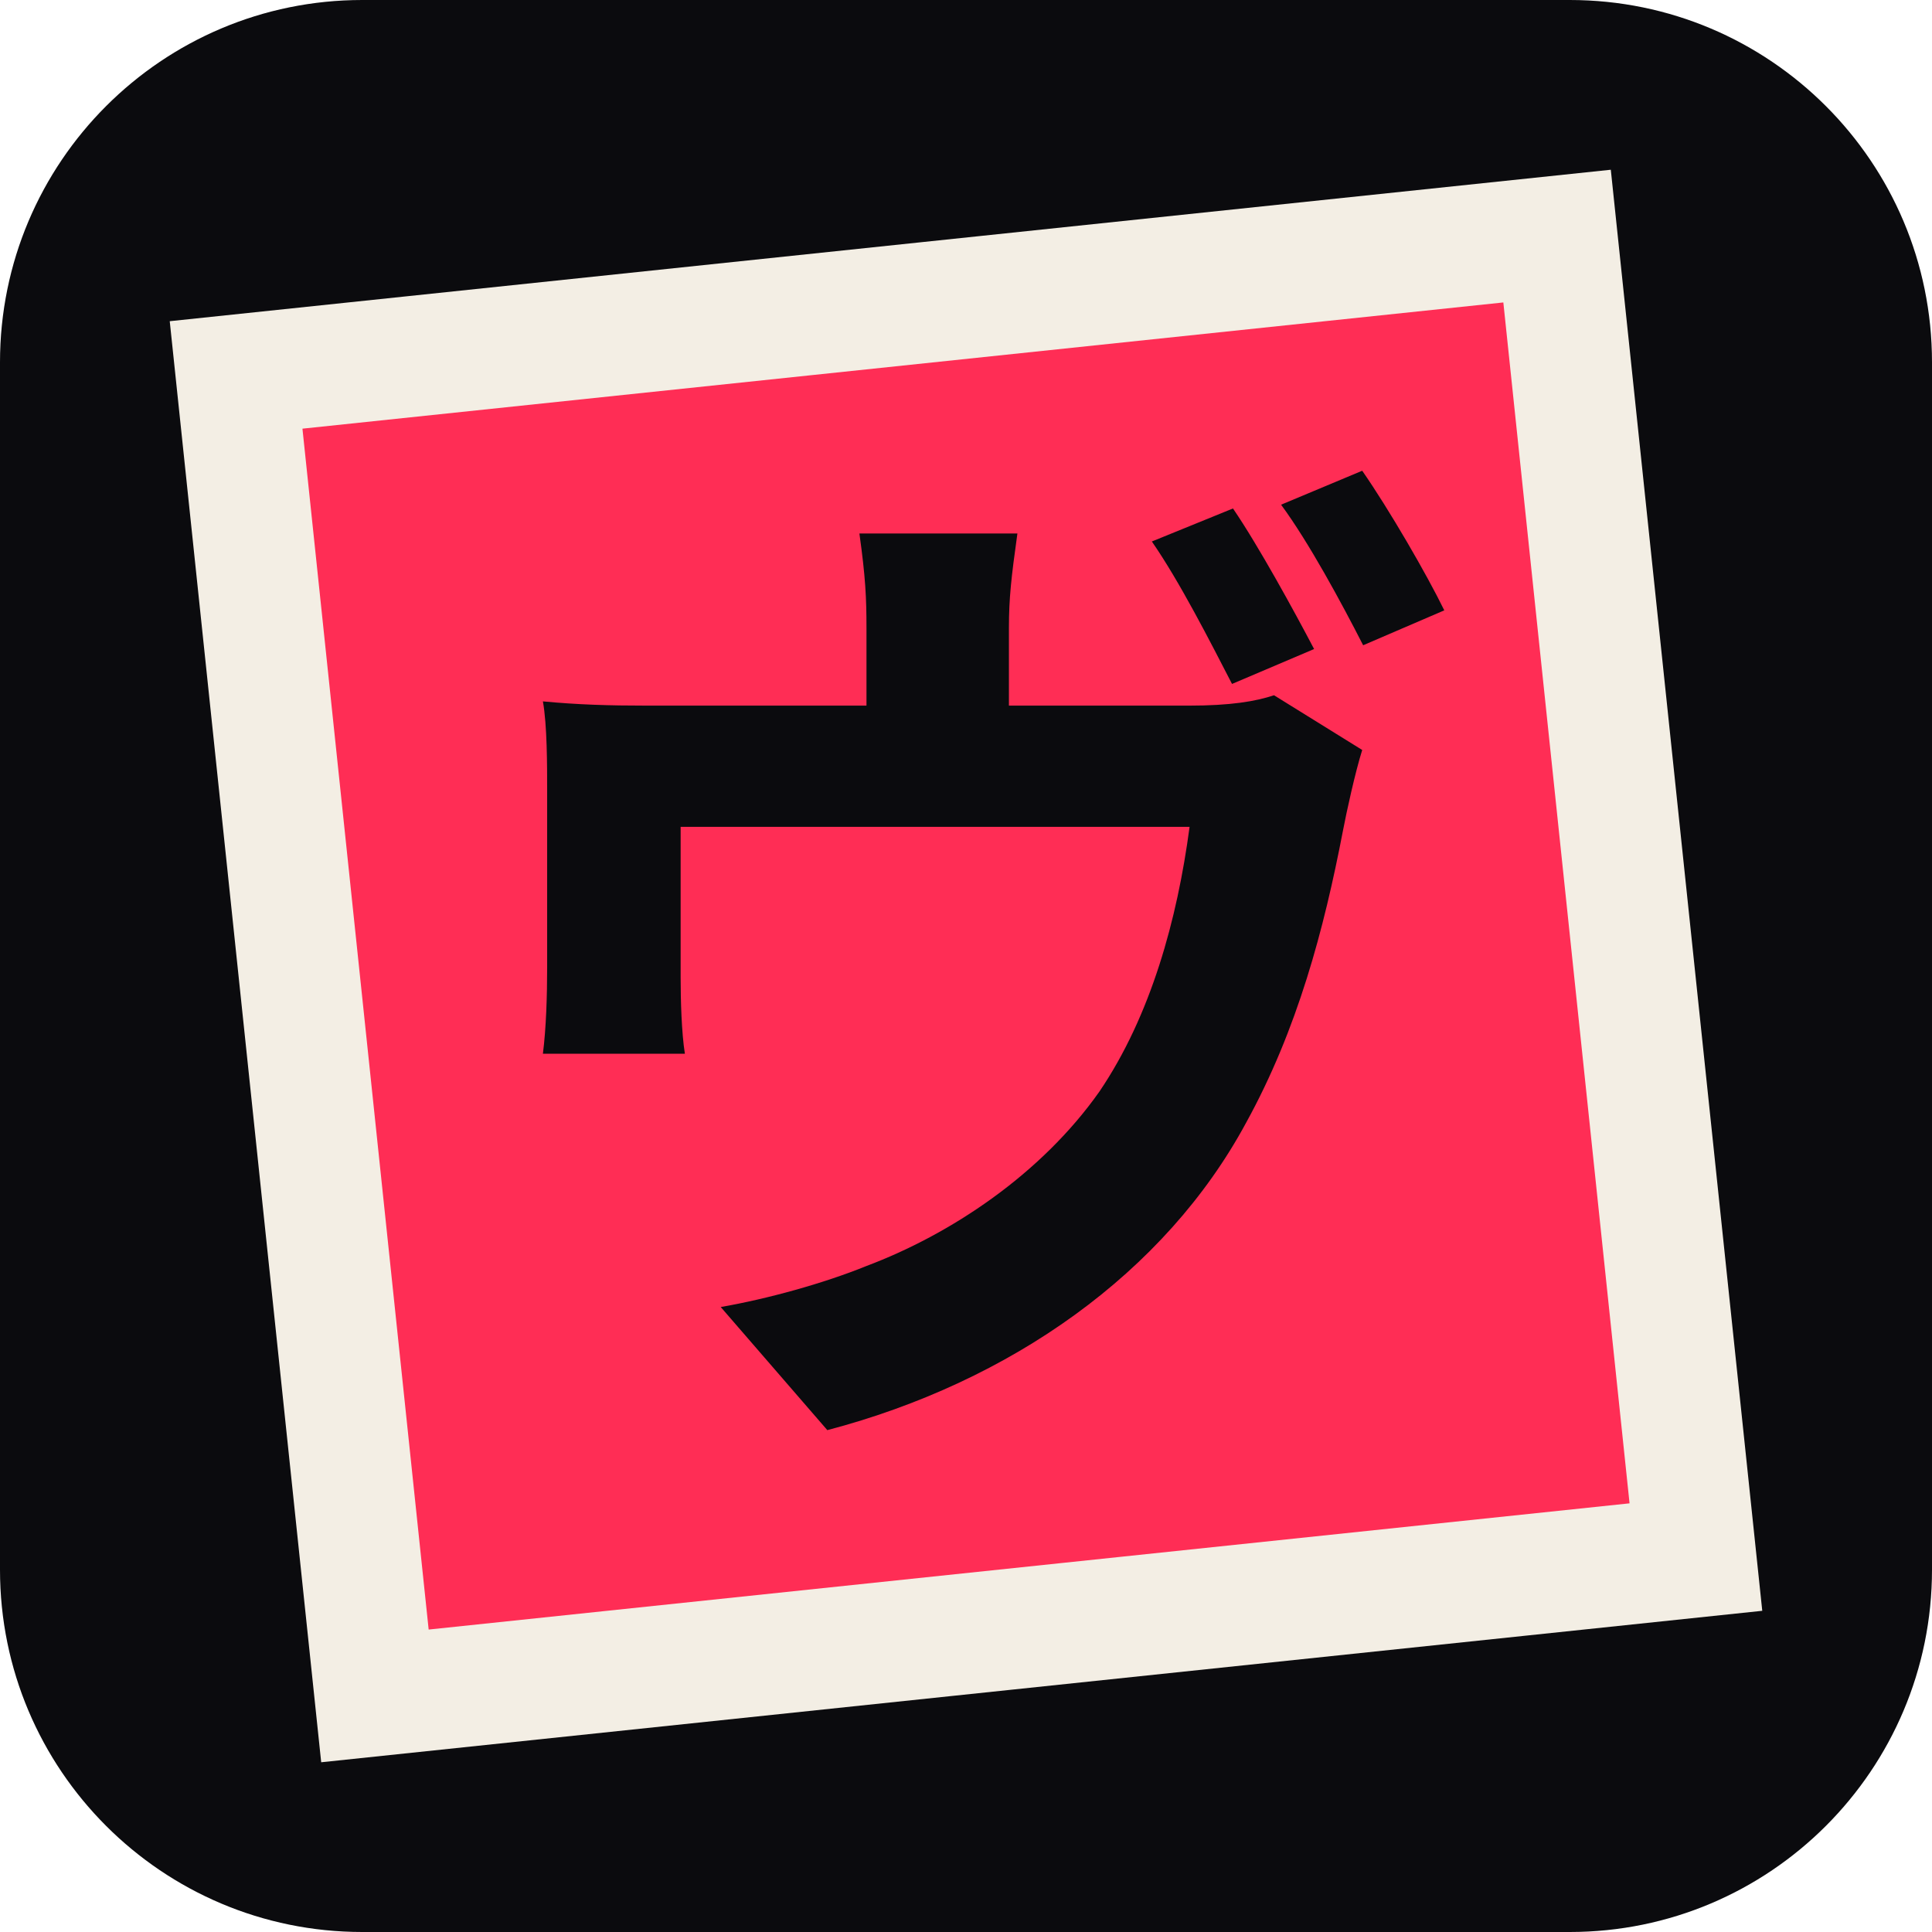
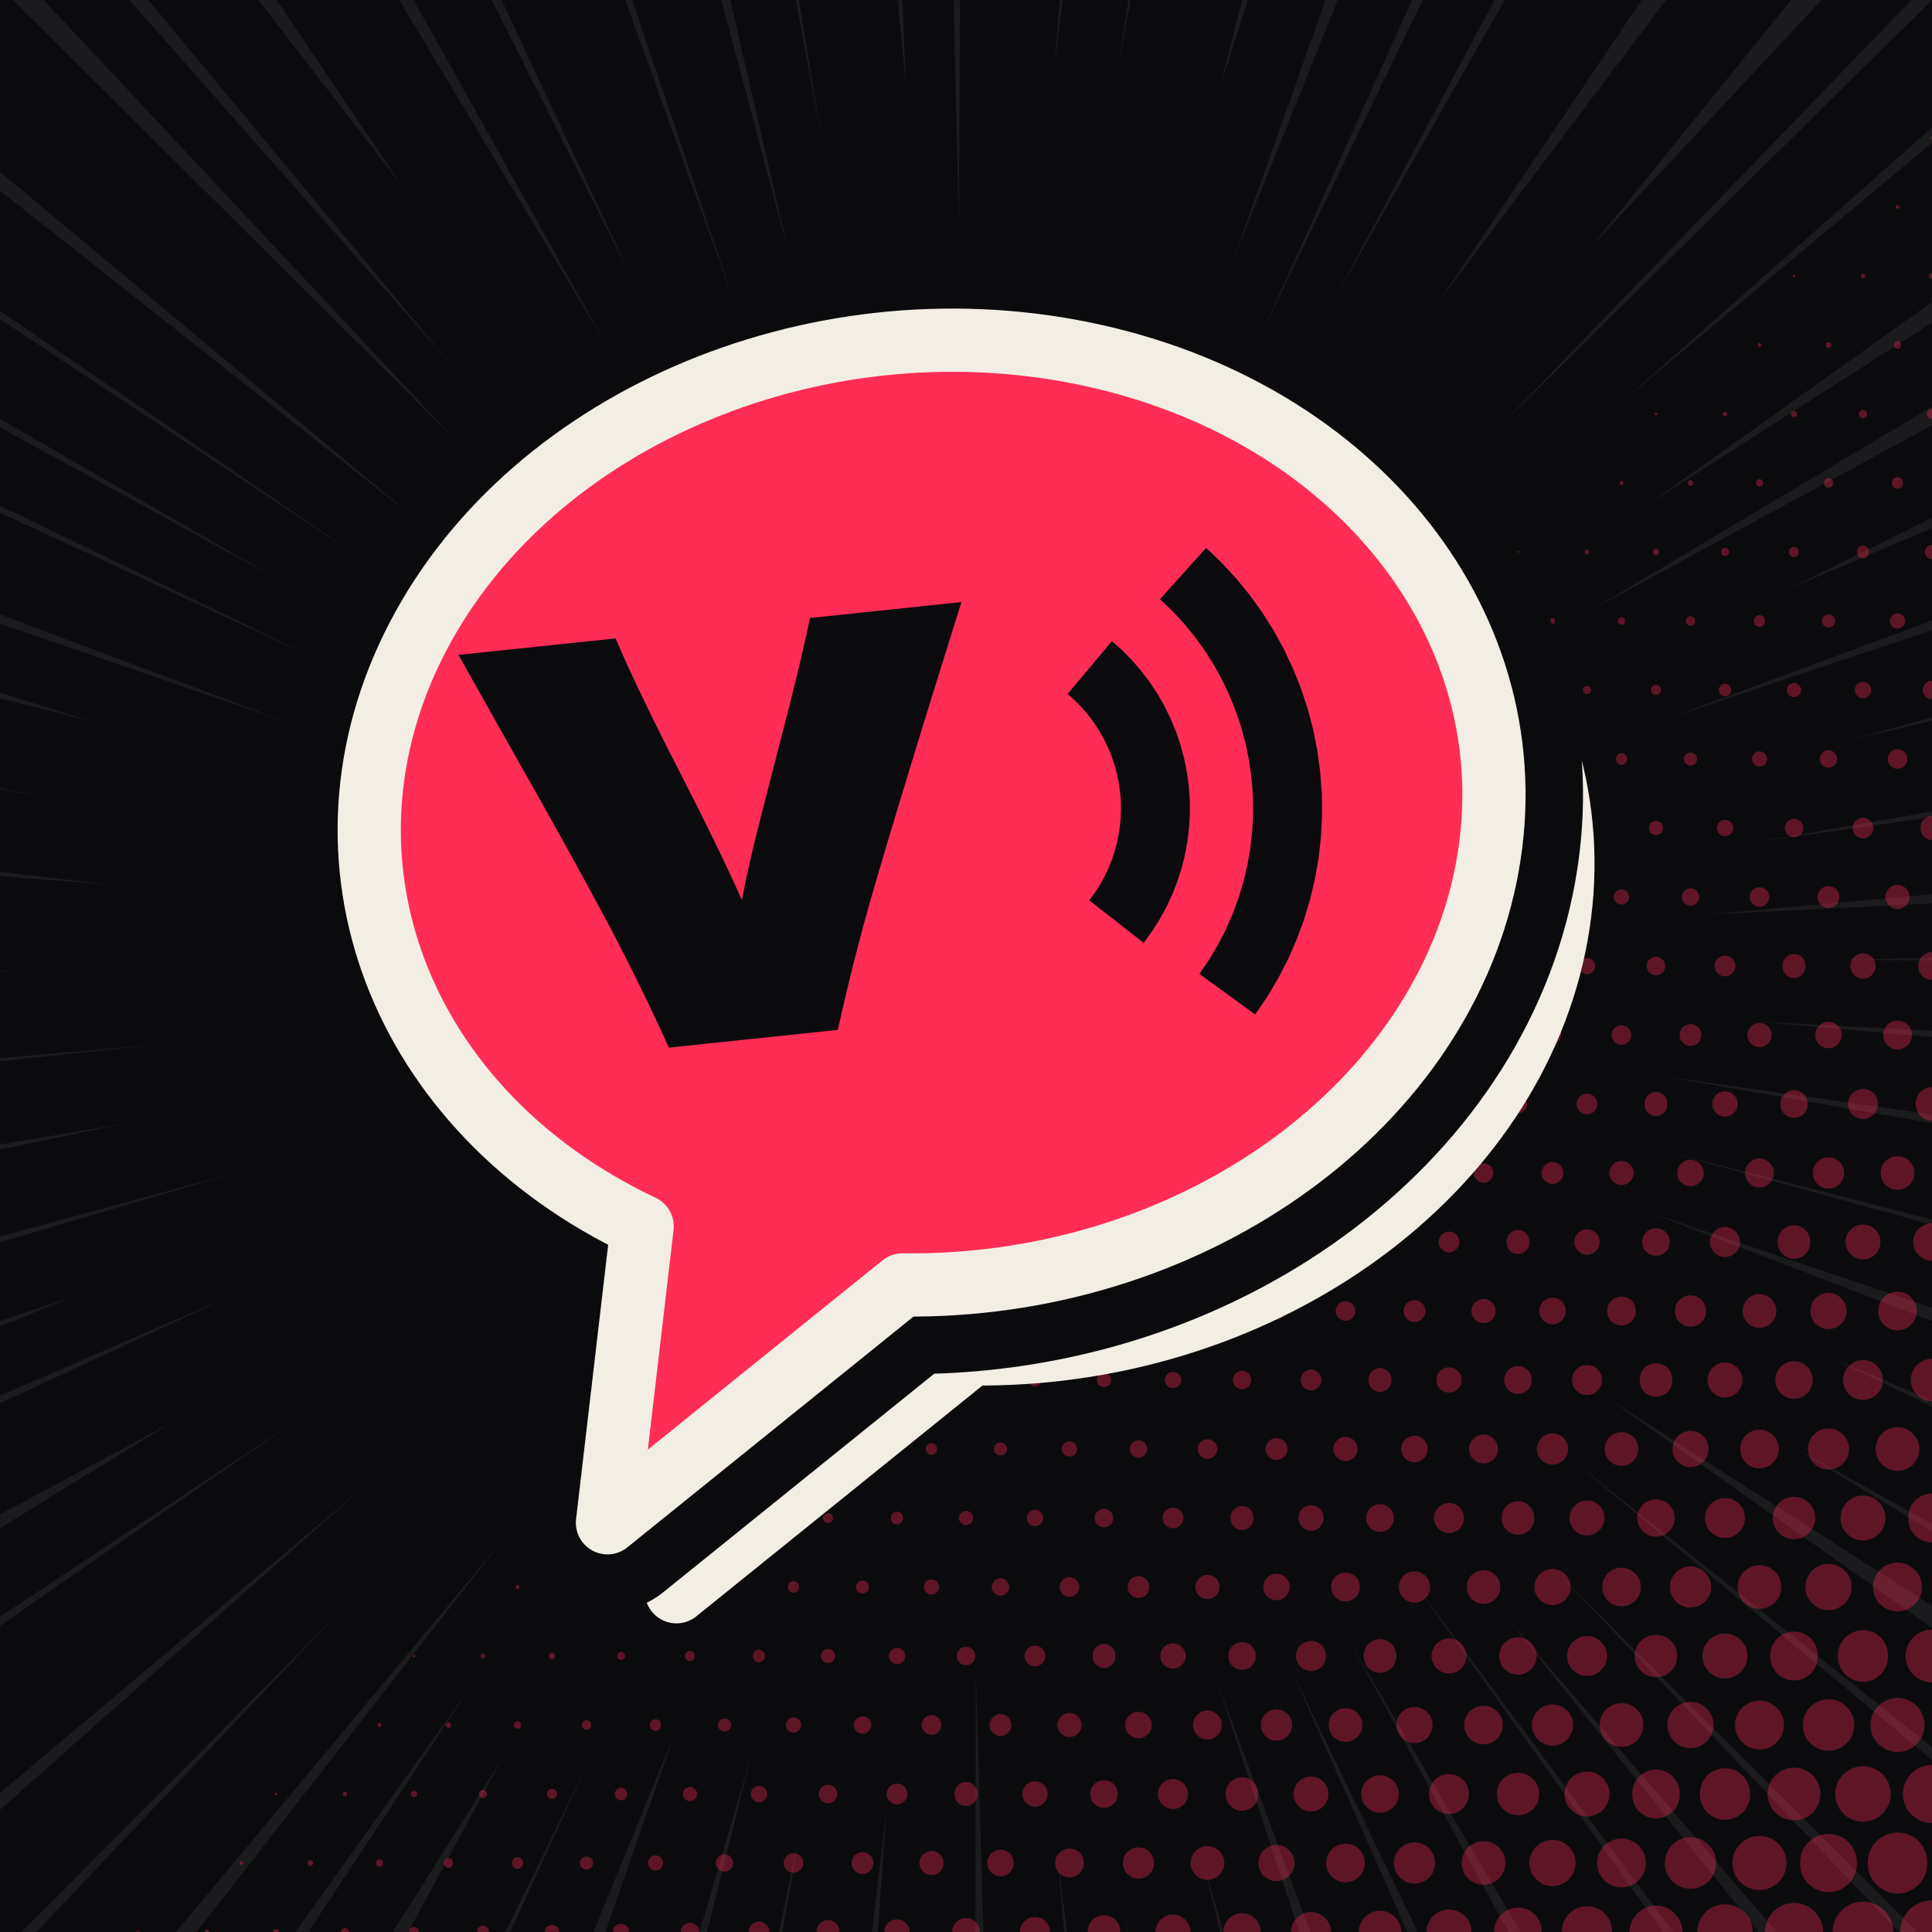
- <svg xmlns="http://www.w3.org/2000/svg" viewBox="0 0 64 64">
-   <rect width="64" height="64" rx="12" fill="#0b0b0e" />
-   <rect x="10" y="10" width="44" height="44" fill="#ff2d55" stroke="#f3eee4" stroke-width="4" transform="rotate(-6 32 32)" />
-   <text x="32" y="45" text-anchor="middle" font-family="sans-serif" font-weight="900" font-size="34" fill="#0b0b0e">ヴ</text>
+ <svg xmlns="http://www.w3.org/2000/svg" viewBox="0 0 1024 1024" width="1024" height="1024">
+   <rect width="1024" height="1024" fill="#0b0b0e" />
+   <path d="M1279.94 502.59L973.95 508.74L1280 510.59ZM1278.53 559.49L932.03 541.52L1277.64 572.19ZM1271.51 625.85L881.42 570.43L1269.58 638.08ZM1255.25 705.42L880.9 609.8L1253.45 712.19ZM1237.2 764.81L875.48 643.06L1231.67 780.15ZM1214.42 822.52L971.57 720.14L1208.71 835.14ZM1178.67 893.28L951.67 767.66L1173.13 902.8ZM1153.62 934.08L852.19 741.13L1144.29 947.92ZM1109.68 994.29L832.02 772.86L1104.88 1000.18ZM1051.13 1058.95L827.56 835.64L1045.15 1064.79ZM1006.5 1099.62L797.52 856.14L998.25 1106.46ZM966.22 1131.28L746.05 834.12L960.65 1135.32ZM896.14 1177.03L716.25 871.74L886.22 1182.66ZM839.49 1206.67L684.68 885.64L828.86 1211.59ZM773.1 1234.26L645.58 892.89L759.19 1239.13ZM714.65 1252.78L638.46 989.64L702.47 1256.01ZM643.19 1268.71L595.81 1014.21L633.64 1270.31ZM596.22 1275.37L560.85 986.68L585 1276.52ZM528.77 1279.82L517.21 886.22L516.61 1279.99ZM447.66 1277.3L469.69 960.8L432.19 1275.84ZM372.21 1267.17L423.76 971.93L362.39 1265.29ZM316.84 1254.79L398.08 930.82L304.03 1251.31ZM247.86 1233.15L357.11 920.21L231.26 1226.85ZM185.98 1207.37L310.92 935.93L179.76 1204.41ZM132.04 1179.42L266.29 931.86L116.2 1170.16ZM81.43 1147.95L248.86 894.78L72.46 1141.78ZM34.28 1113.34L265.35 817.62L25.08 1105.91ZM-20.21 1065.7L178.68 855.69L-25.14 1060.92ZM-65.92 1017.79L190.75 789.78L-71.93 1010.85ZM-121.57 946.06L153.63 755.08L-125.58 940.16ZM-149.59 902.03L90.55 754.21L-158.06 887.29ZM-186.72 830.76L121.35 687.29L-190.64 822.03ZM-205.19 786.7L37.56 687.72L-211.1 770.75ZM-225.84 725.11L125.29 621.43L-228.1 717.11ZM-241.73 659.37L66.65 595.43L-243.96 647.47ZM-252.1 589.28L85.3 553.41L-252.7 583.11ZM-255.93 522.57L6.73 514.64L-256 509.46ZM-253.11 445.45L56.88 468.69L-251.93 433.03ZM-243.98 376.66L22.58 422.14L-242.75 369.96ZM-229.79 313.08L46.86 381.77L-225.24 296.81ZM-212.66 257.64L151.08 382.39L-208.92 247.25ZM-183.76 186.82L170.01 350.29L-180.81 180.58ZM-159.52 139.33L148.12 307.53L-155.53 132.23ZM-126.6 85.37L188.31 293.88L-123.17 80.28ZM-87.45 31.91L223.03 277.27L-80.76 23.67ZM-27.76 -34.34L240.43 232.18L-17.93 -43.87ZM8.59 -68L238.3 192.31L16.5 -74.77ZM55.36 -105.5L212.61 97.87L68.8 -115.21ZM121.88 -149.53L321.08 182.34L132.34 -155.59ZM171.75 -176.51L334.32 146.28L181.06 -181.04ZM255.01 -211.73L389.39 160.84L262.68 -214.41ZM320.52 -231.75L417.96 133.86L332.78 -234.8ZM376.76 -244L435.6 74.27L383.14 -245.11ZM451.37 -253.6L480.11 44.64L468.08 -254.74ZM499.34 -255.9L508.25 119.43L509.99 -256ZM580.94 -252.9L559.07 33.99L593.56 -251.66ZM635.82 -245.95L592.96 33.83L644.58 -244.47ZM717.13 -228.1L646.37 46.82L733.1 -223.49ZM776.7 -208.94L653.99 136.82L790.95 -203.55ZM832.29 -186.02L669.79 174.24L841.82 -181.57ZM879.17 -162.54L708.23 156.8L887.56 -157.91ZM950.02 -118.84L762.94 159.43L964.6 -108.47ZM1008.93 -73.56L843.68 130.47L1022.73 -61.56ZM1048.95 -37.09L794.12 226.8L1055.25 -30.87ZM1091.46 7.97L859.33 213.3L1097.1 14.53ZM1143.43 74.83L874.25 266.9L1152.66 88.47ZM1175.46 125.16L842.94 323.62L1183.36 139.04ZM1206.46 184.05L949.04 311.61L1213.68 199.8ZM1234.26 250.9L883.79 380.88L1238.25 262.24ZM1254.8 316.87L980.39 392.28L1257.33 326.78ZM1269.84 387.5L933.03 445.93L1271.55 398.37ZM1277.59 451.24L904.07 484.75L1278.64 466.26Z" fill="#f3eee4" fill-opacity=".07" />
+   <path d="M1023.29 73.14a0.71 0.71 0 1 0 1.42 0a0.71 0.71 0 1 0 -1.42 0ZM1004.79 109.71a0.93 0.93 0 1 0 1.85 0a0.93 0.93 0 1 0 -1.85 0ZM1040.9 109.71a1.39 1.39 0 1 0 2.77 0a1.39 1.39 0 1 0 -2.77 0ZM950.15 146.29a0.71 0.71 0 1 0 1.42 0a0.71 0.71 0 1 0 -1.42 0ZM986.28 146.29a1.15 1.15 0 1 0 2.31 0a1.15 1.15 0 1 0 -2.31 0ZM1022.37 146.29a1.63 1.63 0 1 0 3.26 0a1.63 1.63 0 1 0 -3.26 0ZM931.64 182.86a0.93 0.93 0 1 0 1.85 0a0.93 0.93 0 1 0 -1.85 0ZM967.76 182.86a1.39 1.39 0 1 0 2.77 0a1.39 1.39 0 1 0 -2.77 0ZM1003.84 182.86a1.88 1.88 0 1 0 3.75 0a1.88 1.88 0 1 0 -3.75 0ZM1039.9 182.86a2.39 2.39 0 1 0 4.77 0a2.39 2.39 0 1 0 -4.77 0ZM877.01 219.43a0.71 0.71 0 1 0 1.42 0a0.71 0.71 0 1 0 -1.42 0ZM913.13 219.43a1.15 1.15 0 1 0 2.31 0a1.15 1.15 0 1 0 -2.31 0ZM949.23 219.43a1.63 1.63 0 1 0 3.26 0a1.63 1.63 0 1 0 -3.26 0ZM985.3 219.43a2.13 2.13 0 1 0 4.26 0a2.13 2.13 0 1 0 -4.26 0ZM1021.35 219.43a2.65 2.65 0 1 0 5.3 0a2.65 2.65 0 1 0 -5.3 0ZM858.5 256a0.93 0.93 0 1 0 1.85 0a0.93 0.93 0 1 0 -1.85 0ZM894.61 256a1.39 1.39 0 1 0 2.77 0a1.39 1.39 0 1 0 -2.77 0ZM930.7 256a1.88 1.88 0 1 0 3.75 0a1.88 1.88 0 1 0 -3.75 0ZM966.76 256a2.39 2.39 0 1 0 4.77 0a2.39 2.39 0 1 0 -4.77 0ZM1002.8 256a2.92 2.92 0 1 0 5.83 0a2.92 2.92 0 1 0 -5.83 0ZM1038.82 256a3.46 3.46 0 1 0 6.92 0a3.46 3.46 0 1 0 -6.92 0ZM803.86 292.57a0.71 0.71 0 1 0 1.42 0a0.71 0.71 0 1 0 -1.42 0ZM839.99 292.57a1.15 1.15 0 1 0 2.31 0a1.15 1.15 0 1 0 -2.31 0ZM876.09 292.57a1.63 1.63 0 1 0 3.26 0a1.63 1.63 0 1 0 -3.26 0ZM912.16 292.57a2.13 2.13 0 1 0 4.26 0a2.13 2.13 0 1 0 -4.26 0ZM948.21 292.57a2.65 2.65 0 1 0 5.3 0a2.65 2.65 0 1 0 -5.3 0ZM984.24 292.57a3.19 3.19 0 1 0 6.37 0a3.19 3.19 0 1 0 -6.37 0ZM1020.26 292.57a3.74 3.74 0 1 0 7.48 0a3.74 3.74 0 1 0 -7.48 0ZM785.36 329.14a0.93 0.93 0 1 0 1.85 0a0.93 0.93 0 1 0 -1.85 0ZM821.47 329.14a1.39 1.39 0 1 0 2.77 0a1.39 1.39 0 1 0 -2.77 0ZM857.55 329.14a1.88 1.88 0 1 0 3.75 0a1.88 1.88 0 1 0 -3.75 0ZM893.61 329.14a2.39 2.39 0 1 0 4.77 0a2.39 2.39 0 1 0 -4.77 0ZM929.66 329.14a2.92 2.92 0 1 0 5.83 0a2.92 2.92 0 1 0 -5.83 0ZM965.68 329.14a3.46 3.46 0 1 0 6.92 0a3.46 3.46 0 1 0 -6.92 0ZM1001.69 329.14a4.02 4.02 0 1 0 8.05 0a4.02 4.02 0 1 0 -8.05 0ZM1037.69 329.14a4.6 4.6 0 1 0 9.2 0a4.6 4.6 0 1 0 -9.2 0ZM730.72 365.71a0.71 0.71 0 1 0 1.42 0a0.71 0.71 0 1 0 -1.42 0ZM766.85 365.71a1.15 1.15 0 1 0 2.31 0a1.15 1.15 0 1 0 -2.31 0ZM802.94 365.71a1.63 1.63 0 1 0 3.26 0a1.63 1.63 0 1 0 -3.26 0ZM839.01 365.71a2.13 2.13 0 1 0 4.26 0a2.13 2.13 0 1 0 -4.26 0ZM875.07 365.71a2.65 2.65 0 1 0 5.3 0a2.65 2.65 0 1 0 -5.3 0ZM911.1 365.71a3.19 3.19 0 1 0 6.37 0a3.19 3.19 0 1 0 -6.37 0ZM947.12 365.71a3.74 3.74 0 1 0 7.48 0a3.74 3.74 0 1 0 -7.48 0ZM983.12 365.71a4.31 4.31 0 1 0 8.62 0a4.31 4.31 0 1 0 -8.62 0ZM1019.11 365.71a4.89 4.89 0 1 0 9.78 0a4.89 4.89 0 1 0 -9.78 0ZM712.22 402.29a0.93 0.93 0 1 0 1.85 0a0.93 0.93 0 1 0 -1.85 0ZM748.33 402.29a1.39 1.39 0 1 0 2.77 0a1.39 1.39 0 1 0 -2.77 0ZM784.41 402.29a1.88 1.88 0 1 0 3.75 0a1.88 1.88 0 1 0 -3.75 0ZM820.47 402.29a2.39 2.39 0 1 0 4.77 0a2.39 2.39 0 1 0 -4.77 0ZM856.51 402.29a2.92 2.92 0 1 0 5.83 0a2.92 2.92 0 1 0 -5.83 0ZM892.54 402.29a3.46 3.46 0 1 0 6.92 0a3.46 3.46 0 1 0 -6.92 0ZM928.55 402.29a4.02 4.02 0 1 0 8.05 0a4.02 4.02 0 1 0 -8.05 0ZM964.54 402.29a4.6 4.6 0 1 0 9.2 0a4.6 4.6 0 1 0 -9.2 0ZM1000.53 402.29a5.18 5.18 0 1 0 10.37 0a5.18 5.18 0 1 0 -10.37 0ZM1036.5 402.29a5.78 5.78 0 1 0 11.57 0a5.78 5.78 0 1 0 -11.57 0ZM657.58 438.86a0.71 0.71 0 1 0 1.42 0a0.71 0.71 0 1 0 -1.42 0ZM693.7 438.86a1.15 1.15 0 1 0 2.31 0a1.15 1.15 0 1 0 -2.31 0ZM729.8 438.86a1.63 1.63 0 1 0 3.26 0a1.63 1.63 0 1 0 -3.26 0ZM765.87 438.86a2.13 2.13 0 1 0 4.26 0a2.13 2.13 0 1 0 -4.26 0ZM801.92 438.86a2.65 2.65 0 1 0 5.3 0a2.65 2.65 0 1 0 -5.3 0ZM837.96 438.86a3.19 3.19 0 1 0 6.37 0a3.19 3.19 0 1 0 -6.37 0ZM873.97 438.86a3.74 3.74 0 1 0 7.48 0a3.74 3.74 0 1 0 -7.48 0ZM909.98 438.86a4.31 4.31 0 1 0 8.62 0a4.31 4.31 0 1 0 -8.62 0ZM945.97 438.86a4.89 4.89 0 1 0 9.78 0a4.89 4.89 0 1 0 -9.78 0ZM981.95 438.86a5.48 5.48 0 1 0 10.97 0a5.48 5.48 0 1 0 -10.97 0ZM1017.91 438.86a6.09 6.09 0 1 0 12.17 0a6.09 6.09 0 1 0 -12.17 0ZM639.07 475.43a0.93 0.93 0 1 0 1.85 0a0.93 0.93 0 1 0 -1.85 0ZM675.18 475.43a1.39 1.39 0 1 0 2.77 0a1.39 1.39 0 1 0 -2.77 0ZM711.27 475.43a1.88 1.88 0 1 0 3.75 0a1.88 1.88 0 1 0 -3.75 0ZM747.33 475.43a2.39 2.39 0 1 0 4.77 0a2.39 2.39 0 1 0 -4.77 0ZM783.37 475.43a2.92 2.92 0 1 0 5.83 0a2.92 2.92 0 1 0 -5.83 0ZM819.39 475.43a3.46 3.46 0 1 0 6.92 0a3.46 3.46 0 1 0 -6.92 0ZM855.4 475.43a4.02 4.02 0 1 0 8.05 0a4.02 4.02 0 1 0 -8.05 0ZM891.4 475.43a4.6 4.6 0 1 0 9.2 0a4.6 4.6 0 1 0 -9.2 0ZM927.39 475.43a5.18 5.18 0 1 0 10.37 0a5.18 5.18 0 1 0 -10.37 0ZM963.36 475.43a5.78 5.78 0 1 0 11.57 0a5.78 5.78 0 1 0 -11.57 0ZM999.32 475.43a6.39 6.39 0 1 0 12.78 0a6.39 6.39 0 1 0 -12.78 0ZM1035.28 475.43a7.01 7.01 0 1 0 14.02 0a7.01 7.01 0 1 0 -14.02 0ZM584.43 512a0.71 0.71 0 1 0 1.42 0a0.71 0.71 0 1 0 -1.42 0ZM620.56 512a1.15 1.15 0 1 0 2.31 0a1.15 1.15 0 1 0 -2.31 0ZM656.66 512a1.63 1.63 0 1 0 3.26 0a1.63 1.63 0 1 0 -3.26 0ZM692.73 512a2.13 2.13 0 1 0 4.26 0a2.13 2.13 0 1 0 -4.26 0ZM728.78 512a2.65 2.65 0 1 0 5.3 0a2.65 2.65 0 1 0 -5.3 0ZM764.81 512a3.19 3.19 0 1 0 6.37 0a3.19 3.19 0 1 0 -6.37 0ZM800.83 512a3.74 3.74 0 1 0 7.48 0a3.74 3.74 0 1 0 -7.48 0ZM836.83 512a4.31 4.31 0 1 0 8.62 0a4.31 4.31 0 1 0 -8.62 0ZM872.82 512a4.89 4.89 0 1 0 9.78 0a4.89 4.89 0 1 0 -9.78 0ZM908.8 512a5.48 5.48 0 1 0 10.97 0a5.48 5.48 0 1 0 -10.97 0ZM944.77 512a6.09 6.09 0 1 0 12.17 0a6.09 6.09 0 1 0 -12.17 0ZM980.73 512a6.7 6.7 0 1 0 13.4 0a6.7 6.7 0 1 0 -13.4 0ZM1016.68 512a7.32 7.32 0 1 0 14.65 0a7.32 7.32 0 1 0 -14.65 0ZM565.93 548.57a0.93 0.93 0 1 0 1.85 0a0.93 0.93 0 1 0 -1.85 0ZM602.04 548.57a1.39 1.39 0 1 0 2.77 0a1.39 1.39 0 1 0 -2.77 0ZM638.12 548.57a1.88 1.88 0 1 0 3.75 0a1.88 1.88 0 1 0 -3.75 0ZM674.19 548.57a2.39 2.39 0 1 0 4.77 0a2.39 2.39 0 1 0 -4.77 0ZM710.23 548.57a2.92 2.92 0 1 0 5.83 0a2.92 2.92 0 1 0 -5.83 0ZM746.25 548.57a3.46 3.46 0 1 0 6.92 0a3.46 3.46 0 1 0 -6.92 0ZM782.26 548.57a4.02 4.02 0 1 0 8.05 0a4.02 4.02 0 1 0 -8.05 0ZM818.26 548.57a4.6 4.6 0 1 0 9.2 0a4.6 4.6 0 1 0 -9.2 0ZM854.24 548.57a5.18 5.18 0 1 0 10.37 0a5.18 5.18 0 1 0 -10.37 0ZM890.22 548.57a5.78 5.78 0 1 0 11.57 0a5.78 5.78 0 1 0 -11.57 0ZM926.18 548.57a6.39 6.39 0 1 0 12.78 0a6.39 6.39 0 1 0 -12.78 0ZM962.13 548.57a7.01 7.01 0 1 0 14.02 0a7.01 7.01 0 1 0 -14.02 0ZM998.08 548.57a7.64 7.64 0 1 0 15.28 0a7.64 7.64 0 1 0 -15.28 0ZM1034.01 548.57a8.27 8.27 0 1 0 16.55 0a8.27 8.27 0 1 0 -16.55 0ZM511.29 585.14a0.71 0.71 0 1 0 1.42 0a0.71 0.71 0 1 0 -1.42 0ZM547.42 585.14a1.15 1.15 0 1 0 2.31 0a1.15 1.15 0 1 0 -2.31 0ZM583.51 585.14a1.63 1.63 0 1 0 3.26 0a1.63 1.63 0 1 0 -3.26 0ZM619.59 585.14a2.13 2.13 0 1 0 4.26 0a2.13 2.13 0 1 0 -4.26 0ZM655.64 585.14a2.65 2.65 0 1 0 5.3 0a2.65 2.65 0 1 0 -5.3 0ZM691.67 585.14a3.19 3.19 0 1 0 6.37 0a3.19 3.19 0 1 0 -6.37 0ZM727.69 585.14a3.74 3.74 0 1 0 7.48 0a3.74 3.74 0 1 0 -7.48 0ZM763.69 585.14a4.31 4.31 0 1 0 8.62 0a4.31 4.31 0 1 0 -8.62 0ZM799.68 585.14a4.89 4.89 0 1 0 9.78 0a4.89 4.89 0 1 0 -9.78 0ZM835.66 585.14a5.48 5.48 0 1 0 10.97 0a5.48 5.48 0 1 0 -10.97 0ZM871.63 585.14a6.09 6.09 0 1 0 12.17 0a6.09 6.09 0 1 0 -12.17 0ZM907.59 585.14a6.7 6.7 0 1 0 13.4 0a6.7 6.7 0 1 0 -13.4 0ZM943.53 585.14a7.32 7.32 0 1 0 14.65 0a7.32 7.32 0 1 0 -14.65 0ZM979.47 585.14a7.95 7.95 0 1 0 15.91 0a7.95 7.95 0 1 0 -15.91 0ZM1015.4 585.14a8.6 8.6 0 1 0 17.19 0a8.6 8.6 0 1 0 -17.19 0ZM492.79 621.71a0.93 0.93 0 1 0 1.85 0a0.93 0.93 0 1 0 -1.85 0ZM528.9 621.71a1.39 1.39 0 1 0 2.77 0a1.39 1.39 0 1 0 -2.77 0ZM564.98 621.71a1.88 1.88 0 1 0 3.75 0a1.88 1.88 0 1 0 -3.75 0ZM601.04 621.71a2.39 2.39 0 1 0 4.77 0a2.39 2.39 0 1 0 -4.77 0ZM637.08 621.71a2.92 2.92 0 1 0 5.83 0a2.92 2.92 0 1 0 -5.83 0ZM673.11 621.71a3.46 3.46 0 1 0 6.92 0a3.46 3.46 0 1 0 -6.92 0ZM709.12 621.71a4.02 4.02 0 1 0 8.05 0a4.02 4.02 0 1 0 -8.05 0ZM745.12 621.71a4.6 4.6 0 1 0 9.2 0a4.6 4.6 0 1 0 -9.2 0ZM781.1 621.71a5.18 5.18 0 1 0 10.37 0a5.18 5.18 0 1 0 -10.37 0ZM817.07 621.71a5.78 5.78 0 1 0 11.57 0a5.78 5.78 0 1 0 -11.57 0ZM853.04 621.71a6.39 6.39 0 1 0 12.78 0a6.39 6.39 0 1 0 -12.78 0ZM888.99 621.71a7.01 7.01 0 1 0 14.02 0a7.01 7.01 0 1 0 -14.02 0ZM924.93 621.71a7.64 7.64 0 1 0 15.28 0a7.64 7.64 0 1 0 -15.28 0ZM960.87 621.71a8.27 8.27 0 1 0 16.55 0a8.27 8.27 0 1 0 -16.55 0ZM996.8 621.71a8.92 8.92 0 1 0 17.84 0a8.92 8.92 0 1 0 -17.84 0ZM1032.71 621.71a9.57 9.57 0 1 0 19.14 0a9.57 9.57 0 1 0 -19.14 0ZM438.15 658.29a0.71 0.71 0 1 0 1.42 0a0.71 0.71 0 1 0 -1.42 0ZM474.28 658.29a1.15 1.15 0 1 0 2.31 0a1.15 1.15 0 1 0 -2.31 0ZM510.37 658.29a1.63 1.63 0 1 0 3.26 0a1.63 1.63 0 1 0 -3.26 0ZM546.44 658.29a2.13 2.13 0 1 0 4.26 0a2.13 2.13 0 1 0 -4.26 0ZM582.49 658.29a2.65 2.65 0 1 0 5.3 0a2.65 2.65 0 1 0 -5.3 0ZM618.53 658.29a3.19 3.19 0 1 0 6.37 0a3.19 3.19 0 1 0 -6.37 0ZM654.54 658.29a3.74 3.74 0 1 0 7.48 0a3.74 3.74 0 1 0 -7.48 0ZM690.55 658.29a4.31 4.31 0 1 0 8.62 0a4.31 4.31 0 1 0 -8.62 0ZM726.54 658.29a4.89 4.89 0 1 0 9.78 0a4.89 4.89 0 1 0 -9.78 0ZM762.52 658.29a5.48 5.48 0 1 0 10.97 0a5.48 5.48 0 1 0 -10.97 0ZM798.49 658.29a6.09 6.09 0 1 0 12.17 0a6.09 6.09 0 1 0 -12.17 0ZM834.44 658.29a6.7 6.7 0 1 0 13.4 0a6.7 6.7 0 1 0 -13.4 0ZM870.39 658.29a7.32 7.32 0 1 0 14.65 0a7.32 7.32 0 1 0 -14.65 0ZM906.33 658.29a7.95 7.95 0 1 0 15.91 0a7.95 7.95 0 1 0 -15.91 0ZM942.26 658.29a8.6 8.6 0 1 0 17.19 0a8.6 8.6 0 1 0 -17.19 0ZM978.18 658.29a9.24 9.24 0 1 0 18.49 0a9.24 9.24 0 1 0 -18.49 0ZM1014.1 658.29a9.9 9.9 0 1 0 19.8 0a9.9 9.9 0 1 0 -19.8 0ZM419.64 694.86a0.93 0.93 0 1 0 1.85 0a0.93 0.93 0 1 0 -1.85 0ZM455.76 694.86a1.39 1.39 0 1 0 2.77 0a1.39 1.39 0 1 0 -2.77 0ZM491.84 694.86a1.88 1.88 0 1 0 3.75 0a1.88 1.88 0 1 0 -3.75 0ZM527.9 694.86a2.39 2.39 0 1 0 4.77 0a2.39 2.39 0 1 0 -4.77 0ZM563.94 694.86a2.92 2.92 0 1 0 5.83 0a2.92 2.92 0 1 0 -5.83 0ZM599.97 694.86a3.46 3.46 0 1 0 6.92 0a3.46 3.46 0 1 0 -6.92 0ZM635.98 694.86a4.02 4.02 0 1 0 8.05 0a4.02 4.02 0 1 0 -8.05 0ZM671.97 694.86a4.6 4.6 0 1 0 9.2 0a4.6 4.6 0 1 0 -9.2 0ZM707.96 694.86a5.18 5.18 0 1 0 10.37 0a5.18 5.18 0 1 0 -10.37 0ZM743.93 694.86a5.78 5.78 0 1 0 11.57 0a5.78 5.78 0 1 0 -11.57 0ZM779.89 694.86a6.39 6.39 0 1 0 12.78 0a6.39 6.39 0 1 0 -12.78 0ZM815.85 694.86a7.01 7.01 0 1 0 14.02 0a7.01 7.01 0 1 0 -14.02 0ZM851.79 694.86a7.64 7.64 0 1 0 15.28 0a7.64 7.64 0 1 0 -15.28 0ZM887.73 694.86a8.27 8.27 0 1 0 16.55 0a8.27 8.27 0 1 0 -16.55 0ZM923.65 694.86a8.92 8.92 0 1 0 17.84 0a8.92 8.92 0 1 0 -17.84 0ZM959.57 694.86a9.57 9.57 0 1 0 19.14 0a9.57 9.57 0 1 0 -19.14 0ZM995.48 694.86a10.23 10.23 0 1 0 20.46 0a10.23 10.23 0 1 0 -20.46 0ZM1031.39 694.86a10.9 10.9 0 1 0 21.8 0a10.9 10.9 0 1 0 -21.8 0ZM365.01 731.43a0.71 0.71 0 1 0 1.42 0a0.71 0.71 0 1 0 -1.42 0ZM401.13 731.43a1.15 1.15 0 1 0 2.31 0a1.15 1.15 0 1 0 -2.31 0ZM437.23 731.43a1.63 1.63 0 1 0 3.26 0a1.63 1.63 0 1 0 -3.26 0ZM473.3 731.43a2.13 2.13 0 1 0 4.26 0a2.13 2.13 0 1 0 -4.26 0ZM509.35 731.43a2.65 2.65 0 1 0 5.3 0a2.65 2.65 0 1 0 -5.3 0ZM545.38 731.43a3.19 3.19 0 1 0 6.37 0a3.19 3.19 0 1 0 -6.37 0ZM581.4 731.43a3.74 3.74 0 1 0 7.48 0a3.74 3.74 0 1 0 -7.48 0ZM617.41 731.43a4.31 4.31 0 1 0 8.62 0a4.31 4.31 0 1 0 -8.62 0ZM653.4 731.43a4.89 4.89 0 1 0 9.78 0a4.89 4.89 0 1 0 -9.78 0ZM689.37 731.43a5.48 5.48 0 1 0 10.97 0a5.48 5.48 0 1 0 -10.97 0ZM725.34 731.43a6.09 6.09 0 1 0 12.17 0a6.09 6.09 0 1 0 -12.17 0ZM761.3 731.43a6.7 6.7 0 1 0 13.4 0a6.7 6.7 0 1 0 -13.4 0ZM797.25 731.43a7.32 7.32 0 1 0 14.65 0a7.32 7.32 0 1 0 -14.65 0ZM833.19 731.43a7.95 7.95 0 1 0 15.91 0a7.95 7.95 0 1 0 -15.91 0ZM869.12 731.43a8.6 8.6 0 1 0 17.19 0a8.6 8.6 0 1 0 -17.19 0ZM905.04 731.43a9.24 9.24 0 1 0 18.49 0a9.24 9.24 0 1 0 -18.49 0ZM940.96 731.43a9.9 9.9 0 1 0 19.8 0a9.9 9.9 0 1 0 -19.8 0ZM976.86 731.43a10.56 10.56 0 1 0 21.13 0a10.56 10.56 0 1 0 -21.13 0ZM1012.77 731.43a11.23 11.23 0 1 0 22.47 0a11.23 11.23 0 1 0 -22.47 0ZM346.5 768a0.93 0.93 0 1 0 1.85 0a0.93 0.93 0 1 0 -1.85 0ZM382.61 768a1.39 1.39 0 1 0 2.77 0a1.39 1.39 0 1 0 -2.77 0ZM418.7 768a1.88 1.88 0 1 0 3.75 0a1.88 1.88 0 1 0 -3.75 0ZM454.76 768a2.39 2.39 0 1 0 4.77 0a2.39 2.39 0 1 0 -4.77 0ZM490.8 768a2.92 2.92 0 1 0 5.83 0a2.92 2.92 0 1 0 -5.83 0ZM526.82 768a3.46 3.46 0 1 0 6.92 0a3.46 3.46 0 1 0 -6.92 0ZM562.83 768a4.02 4.02 0 1 0 8.05 0a4.02 4.02 0 1 0 -8.05 0ZM598.83 768a4.6 4.6 0 1 0 9.2 0a4.6 4.6 0 1 0 -9.2 0ZM634.82 768a5.18 5.18 0 1 0 10.37 0a5.18 5.18 0 1 0 -10.37 0ZM670.79 768a5.78 5.78 0 1 0 11.57 0a5.78 5.78 0 1 0 -11.57 0ZM706.75 768a6.39 6.39 0 1 0 12.78 0a6.39 6.39 0 1 0 -12.78 0ZM742.7 768a7.01 7.01 0 1 0 14.02 0a7.01 7.01 0 1 0 -14.02 0ZM778.65 768a7.64 7.64 0 1 0 15.28 0a7.64 7.64 0 1 0 -15.28 0ZM814.58 768a8.27 8.27 0 1 0 16.55 0a8.27 8.27 0 1 0 -16.55 0ZM850.51 768a8.92 8.92 0 1 0 17.84 0a8.92 8.92 0 1 0 -17.84 0ZM886.43 768a9.57 9.57 0 1 0 19.14 0a9.57 9.57 0 1 0 -19.14 0ZM922.34 768a10.23 10.23 0 1 0 20.46 0a10.23 10.23 0 1 0 -20.46 0ZM958.24 768a10.9 10.9 0 1 0 21.8 0a10.9 10.9 0 1 0 -21.8 0ZM994.14 768a11.57 11.57 0 1 0 23.14 0a11.57 11.57 0 1 0 -23.14 0ZM1030.03 768a12.25 12.25 0 1 0 24.51 0a12.25 12.25 0 1 0 -24.51 0ZM291.86 804.57a0.71 0.71 0 1 0 1.42 0a0.71 0.71 0 1 0 -1.42 0ZM327.99 804.57a1.15 1.15 0 1 0 2.31 0a1.15 1.15 0 1 0 -2.31 0ZM364.09 804.57a1.63 1.63 0 1 0 3.26 0a1.63 1.63 0 1 0 -3.26 0ZM400.16 804.57a2.13 2.13 0 1 0 4.26 0a2.13 2.13 0 1 0 -4.26 0ZM436.21 804.57a2.65 2.65 0 1 0 5.3 0a2.65 2.65 0 1 0 -5.3 0ZM472.24 804.57a3.19 3.19 0 1 0 6.37 0a3.19 3.19 0 1 0 -6.37 0ZM508.26 804.57a3.74 3.74 0 1 0 7.48 0a3.74 3.74 0 1 0 -7.48 0ZM544.26 804.57a4.31 4.31 0 1 0 8.62 0a4.31 4.31 0 1 0 -8.62 0ZM580.25 804.57a4.89 4.89 0 1 0 9.78 0a4.89 4.89 0 1 0 -9.78 0ZM616.23 804.57a5.48 5.48 0 1 0 10.97 0a5.48 5.48 0 1 0 -10.97 0ZM652.2 804.57a6.09 6.09 0 1 0 12.17 0a6.09 6.09 0 1 0 -12.17 0ZM688.16 804.57a6.7 6.7 0 1 0 13.4 0a6.7 6.7 0 1 0 -13.4 0ZM724.11 804.57a7.32 7.32 0 1 0 14.65 0a7.32 7.32 0 1 0 -14.65 0ZM760.05 804.57a7.95 7.95 0 1 0 15.91 0a7.95 7.95 0 1 0 -15.91 0ZM795.98 804.57a8.6 8.6 0 1 0 17.19 0a8.6 8.6 0 1 0 -17.19 0ZM831.9 804.57a9.24 9.24 0 1 0 18.49 0a9.24 9.24 0 1 0 -18.49 0ZM867.81 804.57a9.9 9.9 0 1 0 19.8 0a9.9 9.9 0 1 0 -19.8 0ZM903.72 804.57a10.56 10.56 0 1 0 21.13 0a10.56 10.56 0 1 0 -21.13 0ZM939.62 804.57a11.23 11.23 0 1 0 22.47 0a11.23 11.23 0 1 0 -22.47 0ZM975.52 804.57a11.91 11.91 0 1 0 23.82 0a11.91 11.91 0 1 0 -23.82 0ZM1011.4 804.57a12.6 12.6 0 1 0 25.19 0a12.6 12.6 0 1 0 -25.19 0ZM273.36 841.14a0.93 0.93 0 1 0 1.85 0a0.93 0.93 0 1 0 -1.85 0ZM309.47 841.14a1.39 1.39 0 1 0 2.77 0a1.39 1.39 0 1 0 -2.77 0ZM345.55 841.14a1.88 1.88 0 1 0 3.75 0a1.88 1.88 0 1 0 -3.75 0ZM381.61 841.14a2.39 2.39 0 1 0 4.77 0a2.39 2.39 0 1 0 -4.77 0ZM417.66 841.14a2.92 2.92 0 1 0 5.83 0a2.92 2.92 0 1 0 -5.83 0ZM453.68 841.14a3.46 3.46 0 1 0 6.92 0a3.46 3.46 0 1 0 -6.92 0ZM489.69 841.14a4.02 4.02 0 1 0 8.05 0a4.02 4.02 0 1 0 -8.05 0ZM525.69 841.14a4.6 4.6 0 1 0 9.2 0a4.6 4.6 0 1 0 -9.2 0ZM561.67 841.14a5.18 5.18 0 1 0 10.37 0a5.18 5.18 0 1 0 -10.37 0ZM597.65 841.14a5.78 5.78 0 1 0 11.57 0a5.78 5.78 0 1 0 -11.57 0ZM633.61 841.14a6.39 6.39 0 1 0 12.78 0a6.39 6.39 0 1 0 -12.78 0ZM669.56 841.14a7.01 7.01 0 1 0 14.02 0a7.01 7.01 0 1 0 -14.02 0ZM705.51 841.14a7.64 7.64 0 1 0 15.28 0a7.64 7.64 0 1 0 -15.28 0ZM741.44 841.14a8.27 8.27 0 1 0 16.55 0a8.27 8.27 0 1 0 -16.55 0ZM777.37 841.14a8.92 8.92 0 1 0 17.84 0a8.92 8.92 0 1 0 -17.84 0ZM813.29 841.14a9.57 9.57 0 1 0 19.14 0a9.57 9.57 0 1 0 -19.14 0ZM849.2 841.14a10.23 10.23 0 1 0 20.46 0a10.23 10.23 0 1 0 -20.46 0ZM885.1 841.14a10.9 10.9 0 1 0 21.8 0a10.9 10.9 0 1 0 -21.8 0ZM921 841.14a11.57 11.57 0 1 0 23.14 0a11.57 11.57 0 1 0 -23.14 0ZM956.89 841.14a12.25 12.25 0 1 0 24.51 0a12.25 12.25 0 1 0 -24.51 0ZM992.77 841.14a12.94 12.94 0 1 0 25.88 0a12.94 12.94 0 1 0 -25.88 0ZM1028.65 841.14a13.63 13.63 0 1 0 27.27 0a13.63 13.63 0 1 0 -27.27 0ZM218.72 877.71a0.71 0.71 0 1 0 1.42 0a0.71 0.71 0 1 0 -1.42 0ZM254.85 877.71a1.15 1.15 0 1 0 2.31 0a1.15 1.15 0 1 0 -2.31 0ZM290.94 877.71a1.63 1.63 0 1 0 3.26 0a1.63 1.63 0 1 0 -3.26 0ZM327.01 877.71a2.13 2.13 0 1 0 4.26 0a2.13 2.13 0 1 0 -4.26 0ZM363.07 877.71a2.65 2.65 0 1 0 5.3 0a2.65 2.65 0 1 0 -5.3 0ZM399.1 877.71a3.19 3.19 0 1 0 6.37 0a3.19 3.19 0 1 0 -6.37 0ZM435.12 877.71a3.74 3.74 0 1 0 7.48 0a3.74 3.74 0 1 0 -7.48 0ZM471.12 877.71a4.31 4.31 0 1 0 8.62 0a4.31 4.31 0 1 0 -8.62 0ZM507.11 877.71a4.89 4.89 0 1 0 9.78 0a4.89 4.89 0 1 0 -9.78 0ZM543.09 877.71a5.48 5.48 0 1 0 10.97 0a5.48 5.48 0 1 0 -10.97 0ZM579.06 877.71a6.09 6.09 0 1 0 12.17 0a6.09 6.09 0 1 0 -12.17 0ZM615.01 877.71a6.7 6.7 0 1 0 13.4 0a6.7 6.7 0 1 0 -13.4 0ZM650.96 877.71a7.32 7.32 0 1 0 14.65 0a7.32 7.32 0 1 0 -14.65 0ZM686.9 877.71a7.95 7.95 0 1 0 15.91 0a7.95 7.95 0 1 0 -15.91 0ZM722.83 877.71a8.6 8.6 0 1 0 17.19 0a8.6 8.6 0 1 0 -17.19 0ZM758.76 877.71a9.24 9.24 0 1 0 18.49 0a9.24 9.24 0 1 0 -18.49 0ZM794.67 877.71a9.9 9.9 0 1 0 19.8 0a9.9 9.9 0 1 0 -19.8 0ZM830.58 877.71a10.56 10.56 0 1 0 21.13 0a10.56 10.56 0 1 0 -21.13 0ZM866.48 877.71a11.23 11.23 0 1 0 22.47 0a11.23 11.23 0 1 0 -22.47 0ZM902.37 877.71a11.91 11.91 0 1 0 23.82 0a11.91 11.91 0 1 0 -23.82 0ZM938.26 877.71a12.6 12.6 0 1 0 25.19 0a12.6 12.6 0 1 0 -25.19 0ZM974.14 877.71a13.29 13.29 0 1 0 26.57 0a13.29 13.29 0 1 0 -26.57 0ZM1010.02 877.71a13.98 13.98 0 1 0 27.96 0a13.98 13.98 0 1 0 -27.96 0ZM200.22 914.29a0.93 0.93 0 1 0 1.85 0a0.93 0.93 0 1 0 -1.85 0ZM236.33 914.29a1.39 1.39 0 1 0 2.77 0a1.39 1.39 0 1 0 -2.77 0ZM272.41 914.29a1.88 1.88 0 1 0 3.75 0a1.88 1.88 0 1 0 -3.75 0ZM308.47 914.29a2.39 2.39 0 1 0 4.77 0a2.39 2.39 0 1 0 -4.77 0ZM344.51 914.29a2.92 2.92 0 1 0 5.83 0a2.92 2.92 0 1 0 -5.83 0ZM380.54 914.29a3.46 3.46 0 1 0 6.92 0a3.46 3.46 0 1 0 -6.92 0ZM416.55 914.29a4.02 4.02 0 1 0 8.05 0a4.02 4.02 0 1 0 -8.05 0ZM452.54 914.29a4.6 4.6 0 1 0 9.2 0a4.6 4.6 0 1 0 -9.2 0ZM488.53 914.29a5.18 5.18 0 1 0 10.37 0a5.18 5.18 0 1 0 -10.37 0ZM524.5 914.29a5.78 5.78 0 1 0 11.57 0a5.78 5.78 0 1 0 -11.57 0ZM560.47 914.29a6.39 6.39 0 1 0 12.78 0a6.39 6.39 0 1 0 -12.78 0ZM596.42 914.29a7.01 7.01 0 1 0 14.02 0a7.01 7.01 0 1 0 -14.02 0ZM632.36 914.29a7.64 7.64 0 1 0 15.28 0a7.64 7.64 0 1 0 -15.28 0ZM668.3 914.29a8.27 8.27 0 1 0 16.55 0a8.27 8.27 0 1 0 -16.55 0ZM704.22 914.29a8.92 8.92 0 1 0 17.84 0a8.92 8.92 0 1 0 -17.84 0ZM740.14 914.29a9.57 9.57 0 1 0 19.14 0a9.57 9.57 0 1 0 -19.14 0ZM776.05 914.29a10.23 10.23 0 1 0 20.46 0a10.23 10.23 0 1 0 -20.46 0ZM811.96 914.29a10.9 10.9 0 1 0 21.8 0a10.9 10.9 0 1 0 -21.8 0ZM847.86 914.29a11.57 11.57 0 1 0 23.14 0a11.57 11.57 0 1 0 -23.14 0ZM883.75 914.29a12.25 12.25 0 1 0 24.51 0a12.25 12.25 0 1 0 -24.51 0ZM919.63 914.29a12.94 12.94 0 1 0 25.88 0a12.94 12.94 0 1 0 -25.88 0ZM955.51 914.29a13.63 13.63 0 1 0 27.27 0a13.63 13.63 0 1 0 -27.27 0ZM991.38 914.29a14.33 14.33 0 1 0 28.66 0a14.33 14.33 0 1 0 -28.66 0ZM1027.25 914.29a15.04 15.04 0 1 0 30.07 0a15.04 15.04 0 1 0 -30.07 0ZM145.58 950.86a0.71 0.71 0 1 0 1.42 0a0.71 0.71 0 1 0 -1.42 0ZM181.7 950.86a1.15 1.15 0 1 0 2.31 0a1.15 1.15 0 1 0 -2.31 0ZM217.8 950.86a1.63 1.63 0 1 0 3.26 0a1.63 1.63 0 1 0 -3.26 0ZM253.87 950.86a2.13 2.13 0 1 0 4.26 0a2.13 2.13 0 1 0 -4.26 0ZM289.92 950.86a2.65 2.65 0 1 0 5.3 0a2.65 2.65 0 1 0 -5.3 0ZM325.96 950.86a3.19 3.19 0 1 0 6.37 0a3.19 3.19 0 1 0 -6.37 0ZM361.97 950.86a3.74 3.74 0 1 0 7.48 0a3.74 3.74 0 1 0 -7.48 0ZM397.98 950.86a4.31 4.31 0 1 0 8.62 0a4.31 4.31 0 1 0 -8.62 0ZM433.97 950.86a4.89 4.89 0 1 0 9.78 0a4.89 4.89 0 1 0 -9.78 0ZM469.95 950.86a5.48 5.48 0 1 0 10.97 0a5.48 5.48 0 1 0 -10.97 0ZM505.91 950.86a6.09 6.09 0 1 0 12.17 0a6.09 6.09 0 1 0 -12.17 0ZM541.87 950.86a6.7 6.7 0 1 0 13.4 0a6.7 6.7 0 1 0 -13.4 0ZM577.82 950.86a7.32 7.32 0 1 0 14.65 0a7.32 7.32 0 1 0 -14.65 0ZM613.76 950.86a7.95 7.95 0 1 0 15.91 0a7.95 7.95 0 1 0 -15.91 0ZM649.69 950.86a8.6 8.6 0 1 0 17.19 0a8.6 8.6 0 1 0 -17.19 0ZM685.61 950.86a9.24 9.24 0 1 0 18.49 0a9.24 9.24 0 1 0 -18.49 0ZM721.53 950.86a9.9 9.9 0 1 0 19.8 0a9.9 9.9 0 1 0 -19.8 0ZM757.44 950.86a10.56 10.56 0 1 0 21.13 0a10.56 10.56 0 1 0 -21.13 0ZM793.34 950.86a11.23 11.23 0 1 0 22.47 0a11.23 11.23 0 1 0 -22.47 0ZM829.23 950.86a11.91 11.91 0 1 0 23.82 0a11.91 11.91 0 1 0 -23.82 0ZM865.12 950.86a12.6 12.6 0 1 0 25.19 0a12.6 12.6 0 1 0 -25.19 0ZM901 950.86a13.29 13.29 0 1 0 26.57 0a13.29 13.29 0 1 0 -26.57 0ZM936.88 950.86a13.98 13.98 0 1 0 27.96 0a13.98 13.98 0 1 0 -27.96 0ZM972.74 950.86a14.68 14.68 0 1 0 29.37 0a14.68 14.68 0 1 0 -29.37 0ZM1008.61 950.86a15.39 15.39 0 1 0 30.78 0a15.39 15.39 0 1 0 -30.78 0ZM127.07 987.43a0.93 0.93 0 1 0 1.85 0a0.93 0.93 0 1 0 -1.85 0ZM163.18 987.43a1.39 1.39 0 1 0 2.77 0a1.39 1.39 0 1 0 -2.77 0ZM199.27 987.43a1.88 1.88 0 1 0 3.75 0a1.88 1.88 0 1 0 -3.75 0ZM235.33 987.43a2.39 2.39 0 1 0 4.77 0a2.39 2.39 0 1 0 -4.77 0ZM271.37 987.43a2.92 2.92 0 1 0 5.83 0a2.92 2.92 0 1 0 -5.83 0ZM307.39 987.43a3.46 3.46 0 1 0 6.92 0a3.46 3.46 0 1 0 -6.92 0ZM343.4 987.43a4.02 4.02 0 1 0 8.05 0a4.02 4.02 0 1 0 -8.05 0ZM379.4 987.43a4.6 4.6 0 1 0 9.2 0a4.6 4.6 0 1 0 -9.2 0ZM415.39 987.43a5.18 5.18 0 1 0 10.37 0a5.18 5.18 0 1 0 -10.37 0ZM451.36 987.43a5.78 5.78 0 1 0 11.57 0a5.78 5.78 0 1 0 -11.57 0ZM487.32 987.43a6.39 6.39 0 1 0 12.78 0a6.39 6.39 0 1 0 -12.78 0ZM523.28 987.43a7.01 7.01 0 1 0 14.02 0a7.01 7.01 0 1 0 -14.02 0ZM559.22 987.43a7.64 7.64 0 1 0 15.28 0a7.64 7.64 0 1 0 -15.28 0ZM595.15 987.43a8.27 8.27 0 1 0 16.55 0a8.27 8.27 0 1 0 -16.55 0ZM631.08 987.43a8.92 8.92 0 1 0 17.84 0a8.92 8.92 0 1 0 -17.84 0ZM667 987.43a9.57 9.57 0 1 0 19.14 0a9.57 9.57 0 1 0 -19.14 0ZM702.91 987.43a10.23 10.23 0 1 0 20.46 0a10.23 10.23 0 1 0 -20.46 0ZM738.82 987.43a10.9 10.9 0 1 0 21.8 0a10.9 10.9 0 1 0 -21.8 0ZM774.71 987.43a11.57 11.57 0 1 0 23.14 0a11.57 11.57 0 1 0 -23.14 0ZM810.6 987.43a12.25 12.25 0 1 0 24.51 0a12.25 12.25 0 1 0 -24.51 0ZM846.49 987.43a12.94 12.94 0 1 0 25.88 0a12.94 12.94 0 1 0 -25.88 0ZM882.37 987.43a13.63 13.63 0 1 0 27.27 0a13.63 13.63 0 1 0 -27.27 0ZM918.24 987.43a14.33 14.33 0 1 0 28.66 0a14.33 14.33 0 1 0 -28.66 0ZM954.11 987.43a15.04 15.04 0 1 0 30.07 0a15.04 15.04 0 1 0 -30.07 0ZM989.97 987.43a15.75 15.75 0 1 0 31.49 0a15.75 15.75 0 1 0 -31.49 0ZM1025.82 987.43a16.46 16.46 0 1 0 32.93 0a16.46 16.46 0 1 0 -32.93 0ZM72.43 1024a0.71 0.71 0 1 0 1.42 0a0.71 0.71 0 1 0 -1.42 0ZM108.56 1024a1.15 1.15 0 1 0 2.31 0a1.15 1.15 0 1 0 -2.31 0ZM144.66 1024a1.63 1.63 0 1 0 3.26 0a1.63 1.63 0 1 0 -3.26 0ZM180.73 1024a2.13 2.13 0 1 0 4.26 0a2.13 2.13 0 1 0 -4.26 0ZM216.78 1024a2.65 2.65 0 1 0 5.3 0a2.65 2.65 0 1 0 -5.3 0ZM252.81 1024a3.19 3.19 0 1 0 6.37 0a3.19 3.19 0 1 0 -6.37 0ZM288.83 1024a3.74 3.74 0 1 0 7.48 0a3.74 3.74 0 1 0 -7.48 0ZM324.83 1024a4.31 4.31 0 1 0 8.62 0a4.31 4.31 0 1 0 -8.62 0ZM360.82 1024a4.89 4.89 0 1 0 9.78 0a4.89 4.89 0 1 0 -9.78 0ZM396.8 1024a5.48 5.48 0 1 0 10.97 0a5.48 5.48 0 1 0 -10.97 0ZM432.77 1024a6.09 6.09 0 1 0 12.17 0a6.09 6.09 0 1 0 -12.17 0ZM468.73 1024a6.7 6.7 0 1 0 13.4 0a6.7 6.7 0 1 0 -13.4 0ZM504.68 1024a7.32 7.32 0 1 0 14.65 0a7.32 7.32 0 1 0 -14.65 0ZM540.62 1024a7.95 7.95 0 1 0 15.91 0a7.95 7.95 0 1 0 -15.91 0ZM576.55 1024a8.6 8.6 0 1 0 17.19 0a8.6 8.6 0 1 0 -17.19 0ZM612.47 1024a9.24 9.24 0 1 0 18.49 0a9.24 9.24 0 1 0 -18.49 0ZM648.39 1024a9.9 9.9 0 1 0 19.8 0a9.9 9.9 0 1 0 -19.8 0ZM684.29 1024a10.56 10.56 0 1 0 21.13 0a10.56 10.56 0 1 0 -21.13 0ZM720.19 1024a11.23 11.23 0 1 0 22.47 0a11.23 11.23 0 1 0 -22.47 0ZM756.09 1024a11.91 11.91 0 1 0 23.82 0a11.91 11.91 0 1 0 -23.82 0ZM791.98 1024a12.6 12.6 0 1 0 25.19 0a12.6 12.6 0 1 0 -25.19 0ZM827.86 1024a13.29 13.29 0 1 0 26.57 0a13.29 13.29 0 1 0 -26.57 0ZM863.73 1024a13.98 13.98 0 1 0 27.96 0a13.98 13.98 0 1 0 -27.96 0ZM899.6 1024a14.68 14.68 0 1 0 29.37 0a14.68 14.68 0 1 0 -29.37 0ZM935.47 1024a15.39 15.39 0 1 0 30.78 0a15.39 15.39 0 1 0 -30.78 0ZM971.32 1024a16.1 16.1 0 1 0 32.21 0a16.1 16.1 0 1 0 -32.21 0ZM1007.18 1024a16.82 16.82 0 1 0 33.65 0a16.82 16.82 0 1 0 -33.65 0Z" fill="#ff2d55" fill-opacity=".34" />
+   <g transform="translate(107.02 71.09) scale(1.52306)">
+     <path d="M267.76 424.48A196 164 -6 1 0 177.2 404.1L165.13 507.25Z" fill="#f3eee4" stroke="#f3eee4" stroke-width="22" stroke-linejoin="round" />
+     <path d="M243.76 400.48A196 164 -6 1 0 153.2 380.1L141.13 483.25Z" fill="#0b0b0e" stroke="#0b0b0e" stroke-width="62" stroke-linejoin="round" />
+     <path d="M243.76 400.48A196 164 -6 1 0 153.2 380.1L141.13 483.25Z" fill="#ff2d55" stroke="#f3eee4" stroke-width="22" stroke-linejoin="round" />
+     <path d="M264.31 162.84 254.49 194.29Q241.58 236.01 234.26 261.04Q226.95 286.07 221.3 311.72L162.49 317.9Q151.87 294.36 139.62 271.49Q127.37 248.61 107.12 212.96Q103.71 206.96 89.27 181.23L143.95 175.49Q151.85 193.94 166.6 222.62Q179.59 247.9 187.91 266.51Q190.62 252.51 194.79 236.46Q198.97 220.41 199.8 216.94Q208.05 185.65 211.6 168.38ZM316.68 176.43L320.31 179.67L323.72 183.14L326.9 186.82L329.83 190.69L332.52 194.75L334.94 198.97L337.08 203.33L338.94 207.82L340.51 212.43L341.78 217.12L342.75 221.88L343.42 226.7L343.77 231.55L343.81 236.41L343.54 241.27L342.96 246.1L342.08 250.88L340.89 255.59L339.4 260.22L337.62 264.75L335.55 269.15L333.2 273.41L330.59 277.51L327.72 281.44L308.81 266.66L310.77 263.97L312.56 261.17L314.17 258.25L315.58 255.24L316.8 252.15L317.82 248.98L318.63 245.75L319.24 242.48L319.63 239.18L319.82 235.86L319.79 232.53L319.55 229.21L319.09 225.91L318.43 222.65L317.56 219.44L316.49 216.29L315.21 213.22L313.75 210.23L312.09 207.35L310.25 204.57L308.24 201.92L306.07 199.4L303.74 197.03L301.26 194.81ZM349.47 143.98L354.85 149.14L359.91 154.61L364.62 160.38L368.98 166.42L372.95 172.73L376.54 179.26L379.71 186L382.48 192.92L384.81 200L386.71 207.2L388.16 214.51L389.16 221.89L389.72 229.32L389.81 236.78L389.46 244.22L388.65 251.63L387.38 258.97L385.68 266.22L383.53 273.36L380.95 280.35L377.95 287.17L374.54 293.79L370.73 300.2L366.53 306.36L347.12 292.25L350.49 287.3L353.55 282.16L356.29 276.84L358.7 271.36L360.77 265.74L362.49 260.01L363.87 254.18L364.88 248.29L365.53 242.34L365.82 236.36L365.74 230.37L365.3 224.4L364.49 218.47L363.32 212.6L361.8 206.81L359.92 201.13L357.7 195.57L355.15 190.16L352.27 184.91L349.08 179.85L345.58 174.99L341.79 170.35L337.73 165.96L333.41 161.82Z" fill="#0b0b0e" />
+   </g>
</svg>
